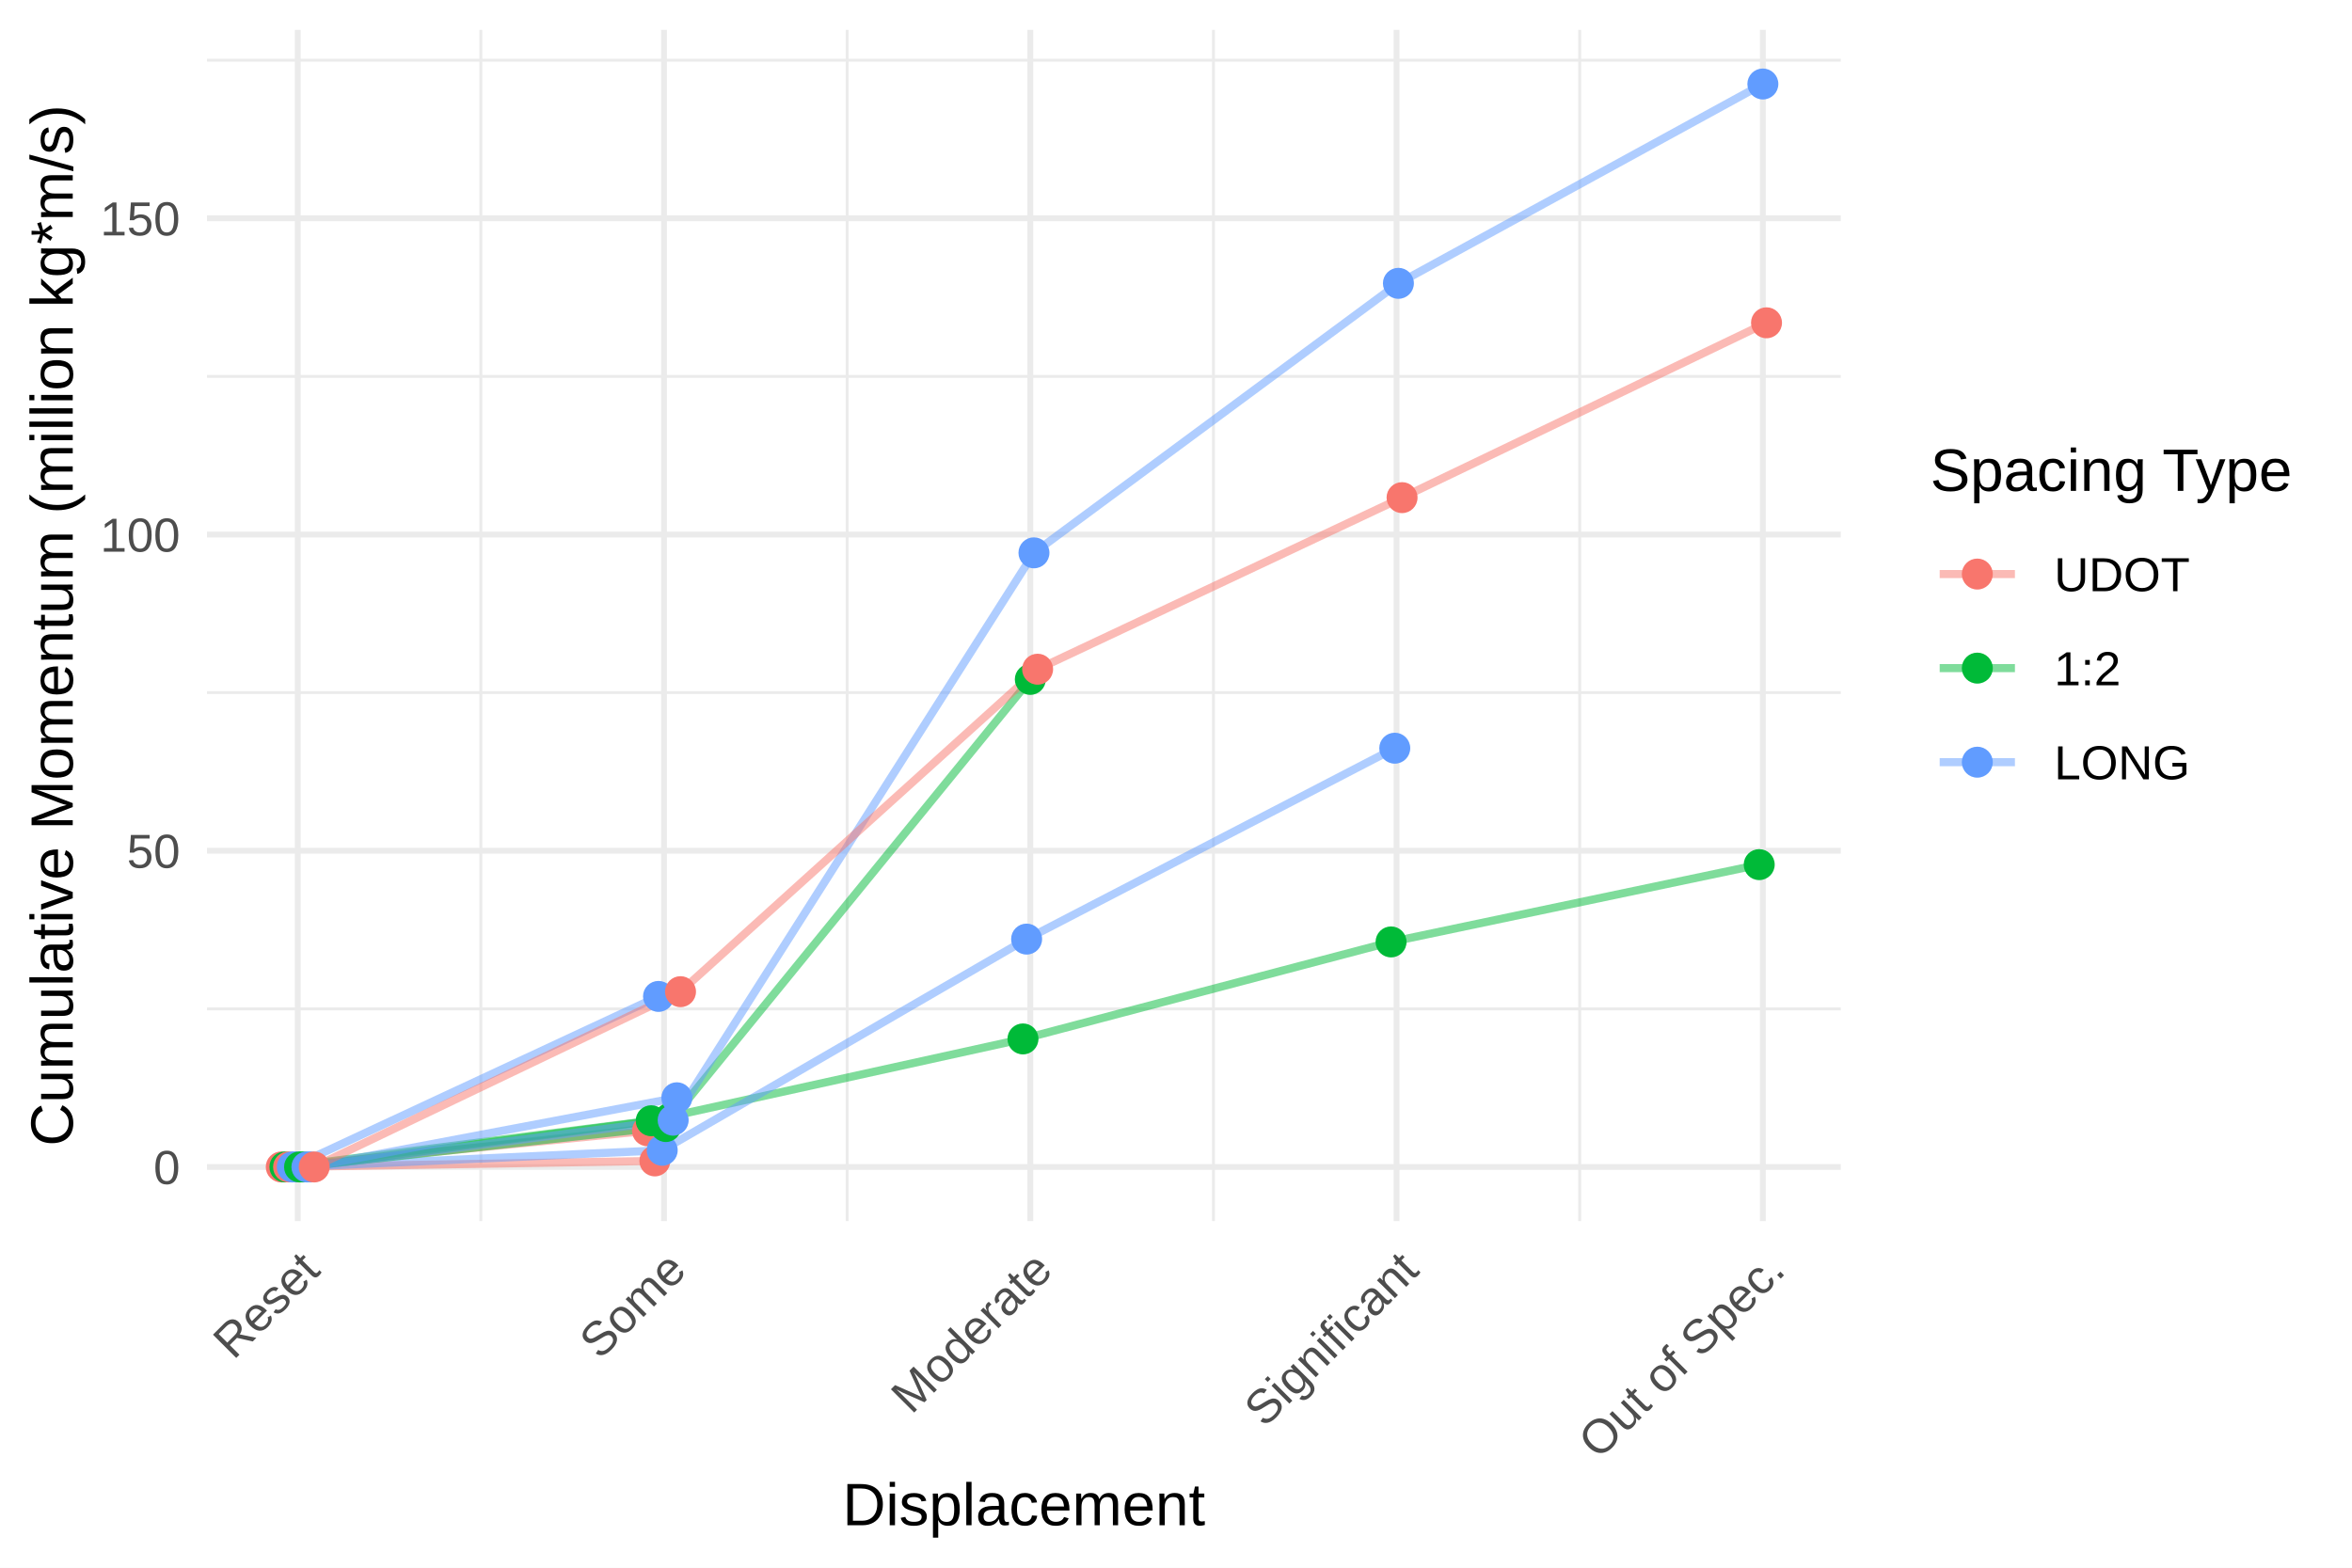
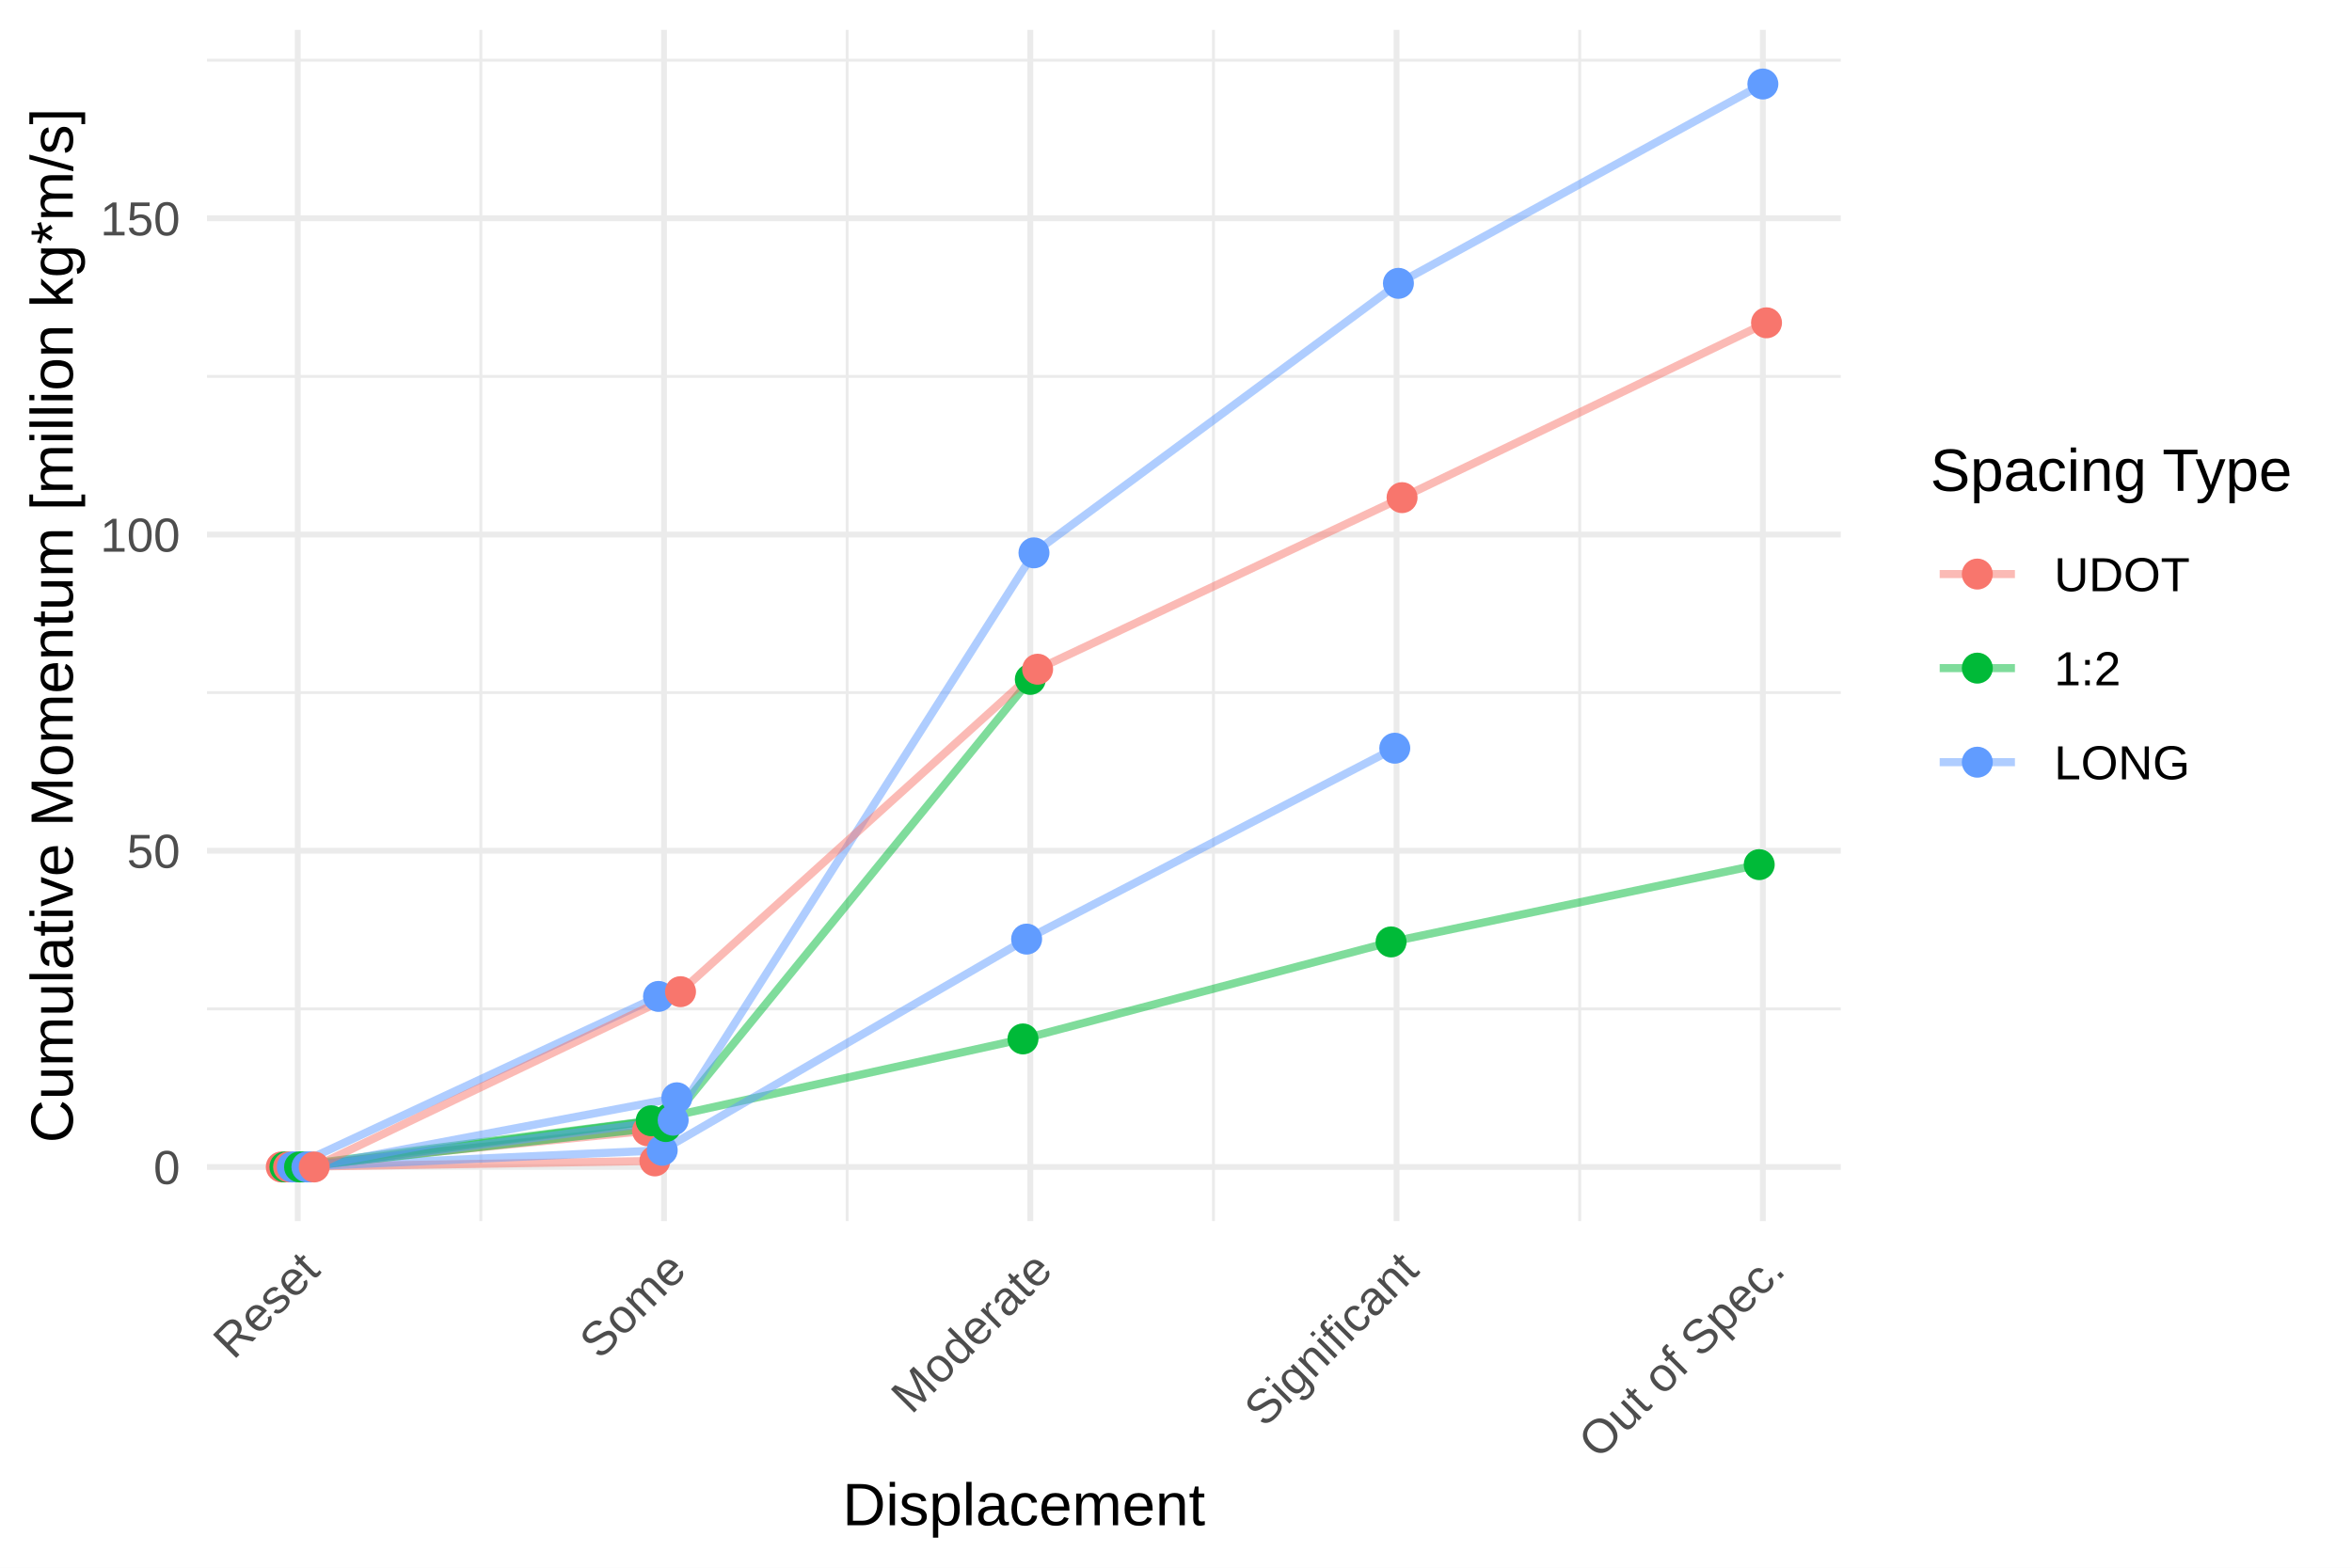
<svg xmlns="http://www.w3.org/2000/svg" width="432.00pt" height="288.00pt" viewBox="0 0 432.00 288.00">
  <g class="svglite">
    <defs>
      <style type="text/css">
    .svglite line, .svglite polyline, .svglite polygon, .svglite path, .svglite rect, .svglite circle {
      fill: none;
      stroke: #000000;
      stroke-linecap: round;
      stroke-linejoin: round;
      stroke-miterlimit: 10.00;
    }
    .svglite text {
      white-space: pre;
    }
    .svglite g.glyphgroup path {
      fill: inherit;
      stroke: none;
    }
  </style>
    </defs>
    <rect width="100%" height="100%" style="stroke: none; fill: #FFFFFF;" />
    <defs>
      <clipPath id="cpMC4wMHw0MzIuMDB8MC4wMHwyODguMDA=">
        <rect x="0.00" y="0.00" width="432.00" height="288.00" />
      </clipPath>
    </defs>
    <g clip-path="url(#cpMC4wMHw0MzIuMDB8MC4wMHwyODguMDA=)">
      <rect x="0" y="0.00" width="432.00" height="288.00" style="stroke-width: 1.07; stroke: none; fill: #FFFFFF;" />
    </g>
    <defs>
      <clipPath id="cpMzguMDJ8MzM4LjEwfDUuNDh8MjI0LjMz">
        <rect x="38.02" y="5.48" width="300.08" height="218.85" />
      </clipPath>
    </defs>
    <g clip-path="url(#cpMzguMDJ8MzM4LjEwfDUuNDh8MjI0LjMz)">
      <polyline points="38.02,185.34 338.10,185.34 " style="stroke-width: 0.53; stroke: #EBEBEB; stroke-linecap: butt;" />
      <polyline points="38.02,127.24 338.10,127.24 " style="stroke-width: 0.53; stroke: #EBEBEB; stroke-linecap: butt;" />
      <polyline points="38.02,69.15 338.10,69.15 " style="stroke-width: 0.53; stroke: #EBEBEB; stroke-linecap: butt;" />
      <polyline points="38.02,11.06 338.10,11.06 " style="stroke-width: 0.53; stroke: #EBEBEB; stroke-linecap: butt;" />
      <polyline points="88.32,224.33 88.32,5.48 " style="stroke-width: 0.53; stroke: #EBEBEB; stroke-linecap: butt;" />
      <polyline points="155.60,224.33 155.60,5.48 " style="stroke-width: 0.53; stroke: #EBEBEB; stroke-linecap: butt;" />
      <polyline points="222.88,224.33 222.88,5.48 " style="stroke-width: 0.53; stroke: #EBEBEB; stroke-linecap: butt;" />
      <polyline points="290.15,224.33 290.15,5.48 " style="stroke-width: 0.53; stroke: #EBEBEB; stroke-linecap: butt;" />
      <polyline points="38.02,214.38 338.10,214.38 " style="stroke-width: 1.07; stroke: #EBEBEB; stroke-linecap: butt;" />
      <polyline points="38.02,156.29 338.10,156.29 " style="stroke-width: 1.07; stroke: #EBEBEB; stroke-linecap: butt;" />
      <polyline points="38.02,98.20 338.10,98.20 " style="stroke-width: 1.07; stroke: #EBEBEB; stroke-linecap: butt;" />
      <polyline points="38.02,40.10 338.10,40.10 " style="stroke-width: 1.07; stroke: #EBEBEB; stroke-linecap: butt;" />
      <polyline points="54.69,224.33 54.69,5.48 " style="stroke-width: 1.07; stroke: #EBEBEB; stroke-linecap: butt;" />
      <polyline points="121.96,224.33 121.96,5.48 " style="stroke-width: 1.07; stroke: #EBEBEB; stroke-linecap: butt;" />
      <polyline points="189.24,224.33 189.24,5.48 " style="stroke-width: 1.07; stroke: #EBEBEB; stroke-linecap: butt;" />
      <polyline points="256.51,224.33 256.51,5.48 " style="stroke-width: 1.07; stroke: #EBEBEB; stroke-linecap: butt;" />
      <polyline points="323.79,224.33 323.79,5.48 " style="stroke-width: 1.07; stroke: #EBEBEB; stroke-linecap: butt;" />
      <polyline points="51.66,214.38 118.93,207.74 " style="stroke-width: 1.49; stroke: #F8766D; stroke-opacity: 0.50; stroke-linecap: butt;" />
      <polyline points="52.33,214.38 119.61,205.89 187.89,190.86 255.50,173.04 323.12,158.84 " style="stroke-width: 1.49; stroke: #00BA38; stroke-opacity: 0.50; stroke-linecap: butt;" />
      <polyline points="53.00,214.38 120.28,213.27 " style="stroke-width: 1.49; stroke: #F8766D; stroke-opacity: 0.50; stroke-linecap: butt;" />
      <polyline points="53.68,214.38 120.95,183.05 " style="stroke-width: 1.49; stroke: #619CFF; stroke-opacity: 0.50; stroke-linecap: butt;" />
      <polyline points="54.35,214.38 121.63,211.32 188.56,172.52 256.18,137.45 " style="stroke-width: 1.49; stroke: #619CFF; stroke-opacity: 0.50; stroke-linecap: butt;" />
      <polyline points="55.02,214.38 122.30,206.96 189.24,124.81 " style="stroke-width: 1.49; stroke: #00BA38; stroke-opacity: 0.50; stroke-linecap: butt;" />
      <polyline points="55.69,214.38 122.97,205.48 " style="stroke-width: 1.49; stroke: #00BA38; stroke-opacity: 0.50; stroke-linecap: butt;" />
      <polyline points="56.37,214.38 123.64,205.79 189.91,101.56 256.85,52.05 323.79,15.43 " style="stroke-width: 1.49; stroke: #619CFF; stroke-opacity: 0.50; stroke-linecap: butt;" />
      <polyline points="57.04,214.38 124.32,201.67 " style="stroke-width: 1.49; stroke: #619CFF; stroke-opacity: 0.50; stroke-linecap: butt;" />
      <polyline points="57.71,214.38 124.99,182.18 190.58,122.94 257.52,91.42 324.46,59.30 " style="stroke-width: 1.49; stroke: #F8766D; stroke-opacity: 0.50; stroke-linecap: butt;" />
      <circle cx="51.66" cy="214.38" r="2.49" style="stroke-width: 0.71; stroke: #F8766D; fill: #F8766D;" />
      <circle cx="118.93" cy="207.74" r="2.49" style="stroke-width: 0.71; stroke: #F8766D; fill: #F8766D;" />
      <circle cx="52.33" cy="214.38" r="2.49" style="stroke-width: 0.71; stroke: #00BA38; fill: #00BA38;" />
      <circle cx="119.61" cy="205.89" r="2.49" style="stroke-width: 0.71; stroke: #00BA38; fill: #00BA38;" />
      <circle cx="187.89" cy="190.86" r="2.49" style="stroke-width: 0.71; stroke: #00BA38; fill: #00BA38;" />
      <circle cx="255.50" cy="173.04" r="2.49" style="stroke-width: 0.71; stroke: #00BA38; fill: #00BA38;" />
      <circle cx="323.12" cy="158.84" r="2.49" style="stroke-width: 0.71; stroke: #00BA38; fill: #00BA38;" />
      <circle cx="53.00" cy="214.38" r="2.49" style="stroke-width: 0.71; stroke: #F8766D; fill: #F8766D;" />
      <circle cx="120.28" cy="213.27" r="2.49" style="stroke-width: 0.71; stroke: #F8766D; fill: #F8766D;" />
      <circle cx="53.68" cy="214.38" r="2.49" style="stroke-width: 0.71; stroke: #619CFF; fill: #619CFF;" />
      <circle cx="120.95" cy="183.05" r="2.49" style="stroke-width: 0.71; stroke: #619CFF; fill: #619CFF;" />
      <circle cx="54.35" cy="214.38" r="2.49" style="stroke-width: 0.71; stroke: #619CFF; fill: #619CFF;" />
      <circle cx="121.63" cy="211.32" r="2.49" style="stroke-width: 0.71; stroke: #619CFF; fill: #619CFF;" />
      <circle cx="188.56" cy="172.52" r="2.49" style="stroke-width: 0.71; stroke: #619CFF; fill: #619CFF;" />
      <circle cx="256.18" cy="137.45" r="2.49" style="stroke-width: 0.71; stroke: #619CFF; fill: #619CFF;" />
      <circle cx="55.02" cy="214.38" r="2.49" style="stroke-width: 0.71; stroke: #00BA38; fill: #00BA38;" />
      <circle cx="122.30" cy="206.96" r="2.49" style="stroke-width: 0.71; stroke: #00BA38; fill: #00BA38;" />
      <circle cx="189.24" cy="124.81" r="2.49" style="stroke-width: 0.71; stroke: #00BA38; fill: #00BA38;" />
      <circle cx="55.69" cy="214.38" r="2.49" style="stroke-width: 0.71; stroke: #00BA38; fill: #00BA38;" />
      <circle cx="122.97" cy="205.48" r="2.49" style="stroke-width: 0.71; stroke: #00BA38; fill: #00BA38;" />
      <circle cx="56.37" cy="214.38" r="2.49" style="stroke-width: 0.71; stroke: #619CFF; fill: #619CFF;" />
      <circle cx="123.64" cy="205.79" r="2.49" style="stroke-width: 0.71; stroke: #619CFF; fill: #619CFF;" />
      <circle cx="189.91" cy="101.56" r="2.49" style="stroke-width: 0.71; stroke: #619CFF; fill: #619CFF;" />
      <circle cx="256.85" cy="52.05" r="2.49" style="stroke-width: 0.71; stroke: #619CFF; fill: #619CFF;" />
      <circle cx="323.79" cy="15.43" r="2.49" style="stroke-width: 0.71; stroke: #619CFF; fill: #619CFF;" />
      <circle cx="57.04" cy="214.38" r="2.49" style="stroke-width: 0.71; stroke: #619CFF; fill: #619CFF;" />
      <circle cx="124.32" cy="201.67" r="2.49" style="stroke-width: 0.71; stroke: #619CFF; fill: #619CFF;" />
      <circle cx="57.71" cy="214.38" r="2.49" style="stroke-width: 0.71; stroke: #F8766D; fill: #F8766D;" />
      <circle cx="124.99" cy="182.18" r="2.49" style="stroke-width: 0.71; stroke: #F8766D; fill: #F8766D;" />
      <circle cx="190.58" cy="122.94" r="2.49" style="stroke-width: 0.71; stroke: #F8766D; fill: #F8766D;" />
      <circle cx="257.52" cy="91.42" r="2.49" style="stroke-width: 0.71; stroke: #F8766D; fill: #F8766D;" />
      <circle cx="324.46" cy="59.30" r="2.49" style="stroke-width: 0.71; stroke: #F8766D; fill: #F8766D;" />
    </g>
    <g clip-path="url(#cpMC4wMHw0MzIuMDB8MC4wMHwyODguMDA=)">
      <text x="33.09" y="217.53" text-anchor="end" style="font-size: 8.80px;fill: #4D4D4D; font-family: &quot;Arial&quot;;" textLength="4.89px" lengthAdjust="spacingAndGlyphs">0</text>
      <text x="33.09" y="159.44" text-anchor="end" style="font-size: 8.80px;fill: #4D4D4D; font-family: &quot;Arial&quot;;" textLength="9.78px" lengthAdjust="spacingAndGlyphs">50</text>
      <text x="33.09" y="101.35" text-anchor="end" style="font-size: 8.80px;fill: #4D4D4D; font-family: &quot;Arial&quot;;" textLength="14.67px" lengthAdjust="spacingAndGlyphs">100</text>
      <text x="33.09" y="43.25" text-anchor="end" style="font-size: 8.80px;fill: #4D4D4D; font-family: &quot;Arial&quot;;" textLength="14.67px" lengthAdjust="spacingAndGlyphs">150</text>
      <text transform="translate(59.14,233.72) rotate(-45)" text-anchor="end" style="font-size: 8.80px;fill: #4D4D4D; font-family: &quot;Arial&quot;;" textLength="22.98px" lengthAdjust="spacingAndGlyphs">Reset</text>
      <text transform="translate(126.42,233.72) rotate(-45)" text-anchor="end" style="font-size: 8.80px;fill: #4D4D4D; font-family: &quot;Arial&quot;;" textLength="22.98px" lengthAdjust="spacingAndGlyphs">Some</text>
      <text transform="translate(193.69,233.72) rotate(-45)" text-anchor="end" style="font-size: 8.80px;fill: #4D4D4D; font-family: &quot;Arial&quot;;" textLength="37.14px" lengthAdjust="spacingAndGlyphs">Moderate</text>
      <text transform="translate(260.97,233.72) rotate(-45)" text-anchor="end" style="font-size: 8.80px;fill: #4D4D4D; font-family: &quot;Arial&quot;;" textLength="40.58px" lengthAdjust="spacingAndGlyphs">Significant</text>
      <text transform="translate(328.24,233.72) rotate(-45)" text-anchor="end" style="font-size: 8.80px;fill: #4D4D4D; font-family: &quot;Arial&quot;;" textLength="48.88px" lengthAdjust="spacingAndGlyphs">Out of Spec.</text>
      <text x="188.06" y="280.20" text-anchor="middle" style="font-size: 11.00px; font-family: &quot;Arial&quot;;" textLength="66.66px" lengthAdjust="spacingAndGlyphs">Displacement</text>
-       <text transform="translate(13.36,114.91) rotate(-90)" text-anchor="middle" style="font-size: 11.00px; font-family: &quot;Arial&quot;;" textLength="191.34px" lengthAdjust="spacingAndGlyphs">Cumulative Momentum (million kg*m/s)</text>
+       <text transform="translate(13.36,114.91) rotate(-90)" text-anchor="middle" style="font-size: 11.00px; font-family: &quot;Arial&quot;;" textLength="190.16px" lengthAdjust="spacingAndGlyphs">Cumulative Momentum [million kg*m/s]</text>
      <text x="354.54" y="90.18" style="font-size: 11.00px; font-family: &quot;Arial&quot;;" textLength="66.50px" lengthAdjust="spacingAndGlyphs">Spacing Type</text>
      <line x1="356.27" y1="105.46" x2="370.09" y2="105.46" style="stroke-width: 1.49; stroke: #F8766D; stroke-opacity: 0.50; stroke-linecap: butt;" />
      <circle cx="363.18" cy="105.46" r="2.49" style="stroke-width: 0.71; stroke: #F8766D; fill: #F8766D;" />
      <line x1="356.27" y1="122.74" x2="370.09" y2="122.74" style="stroke-width: 1.49; stroke: #00BA38; stroke-opacity: 0.50; stroke-linecap: butt;" />
      <circle cx="363.18" cy="122.74" r="2.49" style="stroke-width: 0.71; stroke: #00BA38; fill: #00BA38;" />
      <line x1="356.27" y1="140.02" x2="370.09" y2="140.02" style="stroke-width: 1.49; stroke: #619CFF; stroke-opacity: 0.50; stroke-linecap: butt;" />
      <circle cx="363.18" cy="140.02" r="2.49" style="stroke-width: 0.71; stroke: #619CFF; fill: #619CFF;" />
      <text x="377.30" y="108.61" style="font-size: 8.80px; font-family: &quot;Arial&quot;;" textLength="24.94px" lengthAdjust="spacingAndGlyphs">UDOT</text>
      <text x="377.30" y="125.89" style="font-size: 8.80px; font-family: &quot;Arial&quot;;" textLength="12.22px" lengthAdjust="spacingAndGlyphs">1:2</text>
      <text x="377.30" y="143.17" style="font-size: 8.80px; font-family: &quot;Arial&quot;;" textLength="24.94px" lengthAdjust="spacingAndGlyphs">LONG</text>
    </g>
  </g>
</svg>
